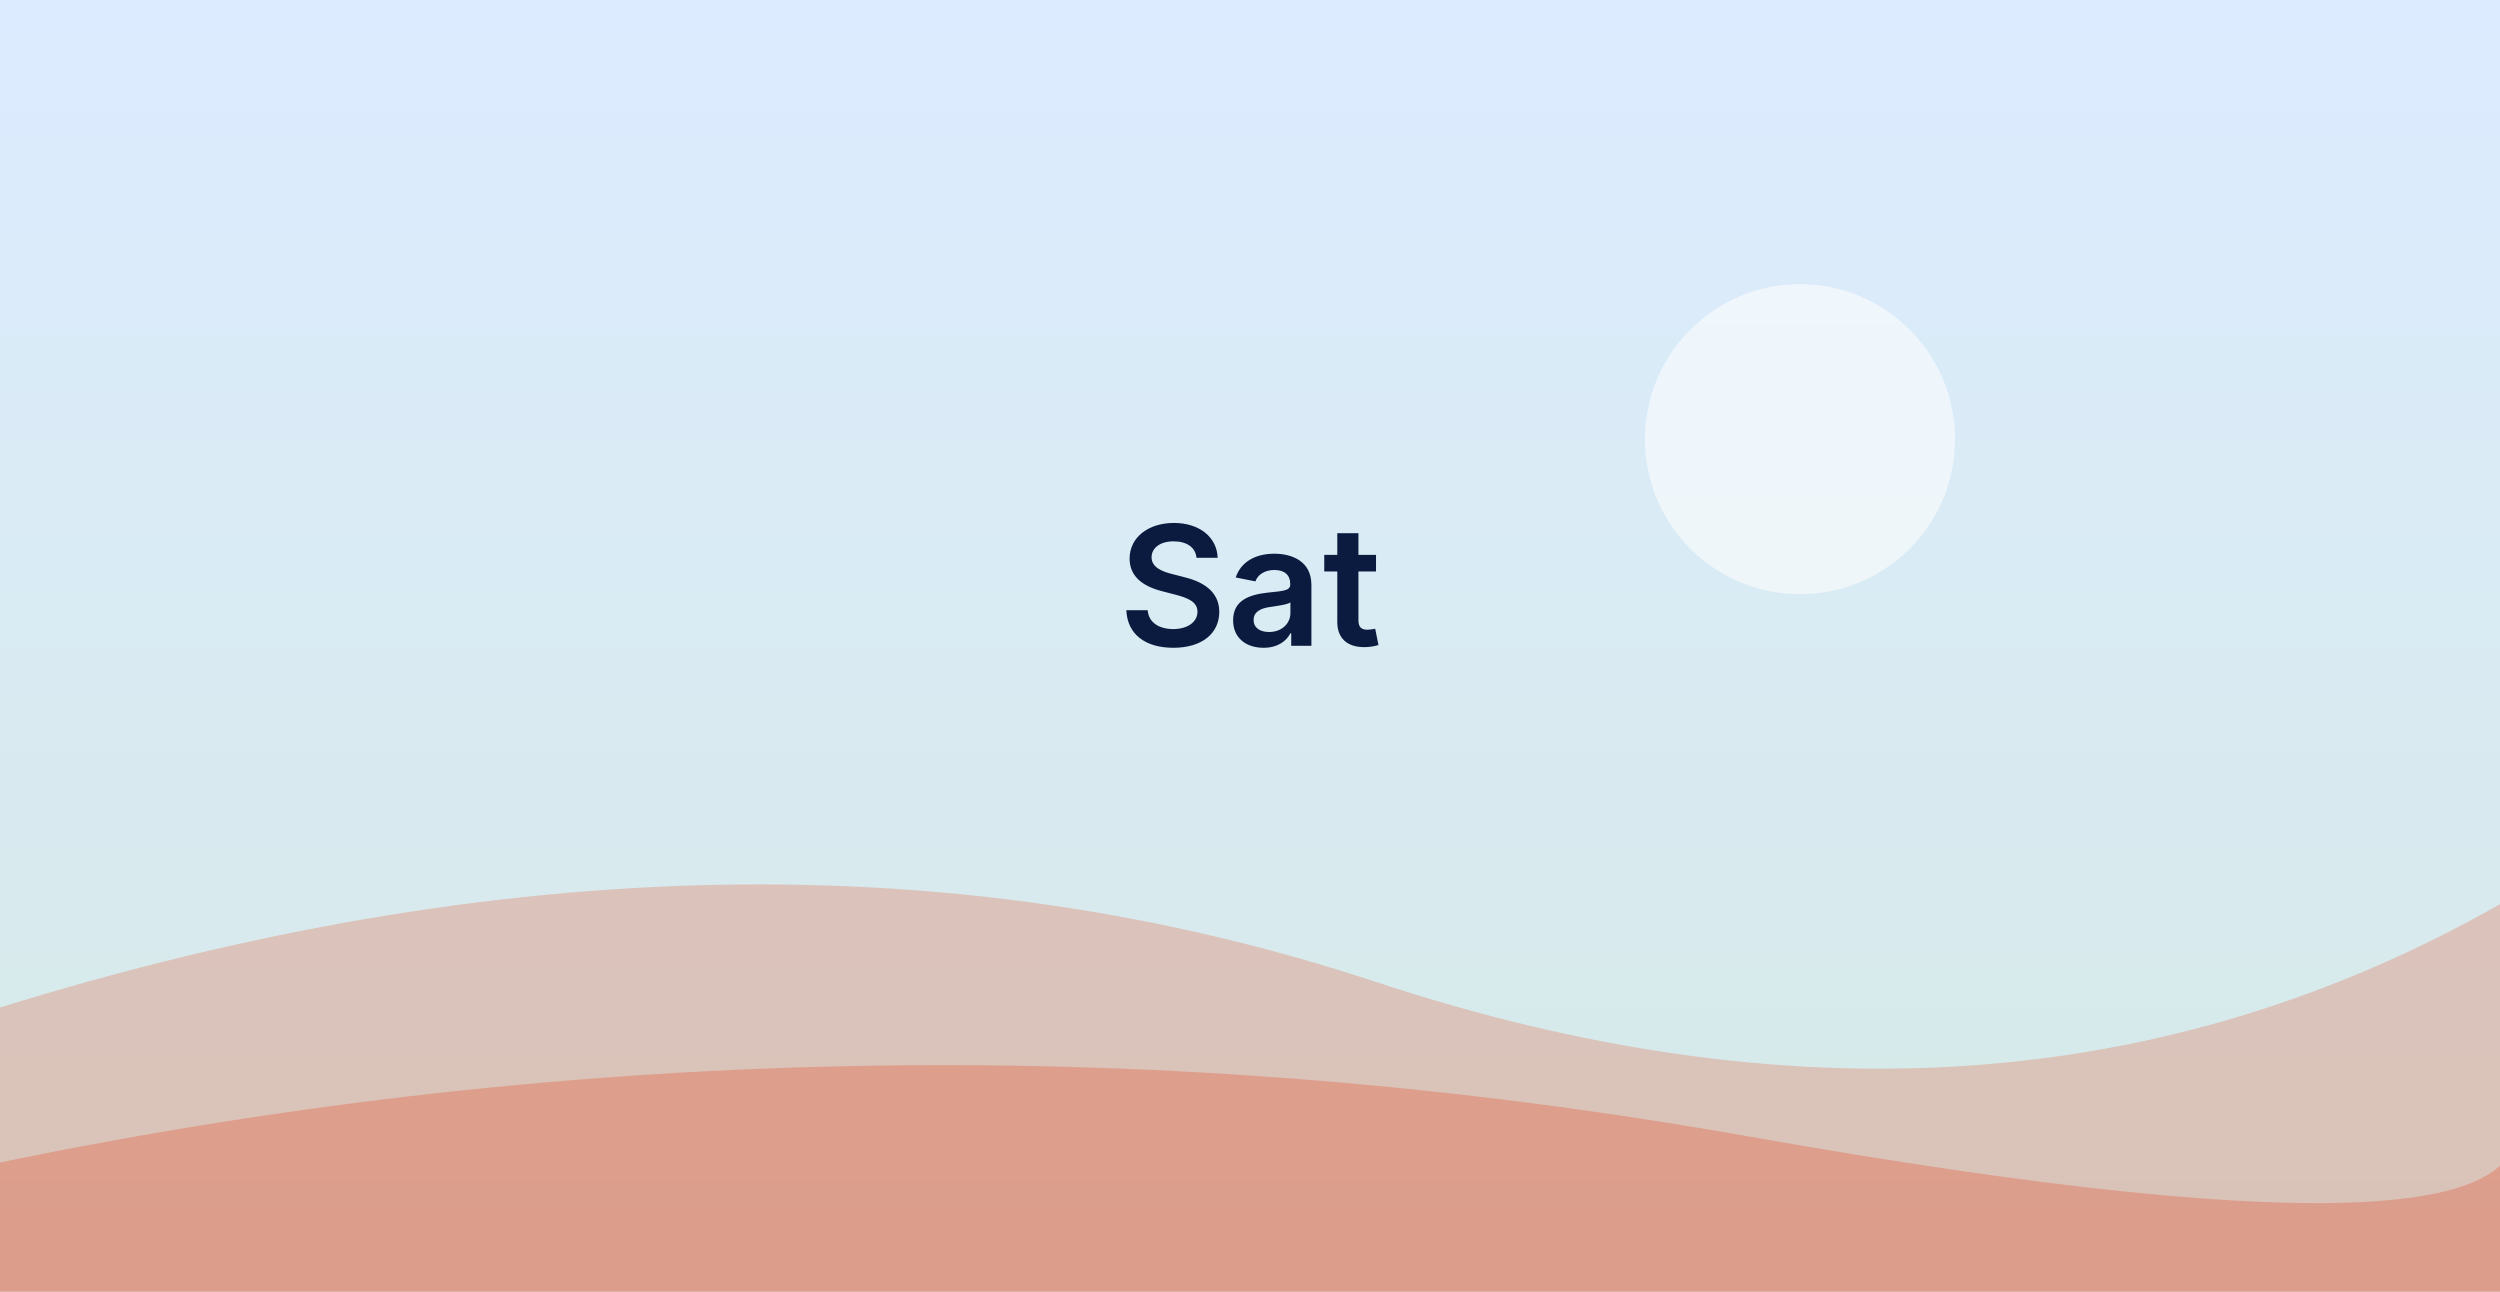
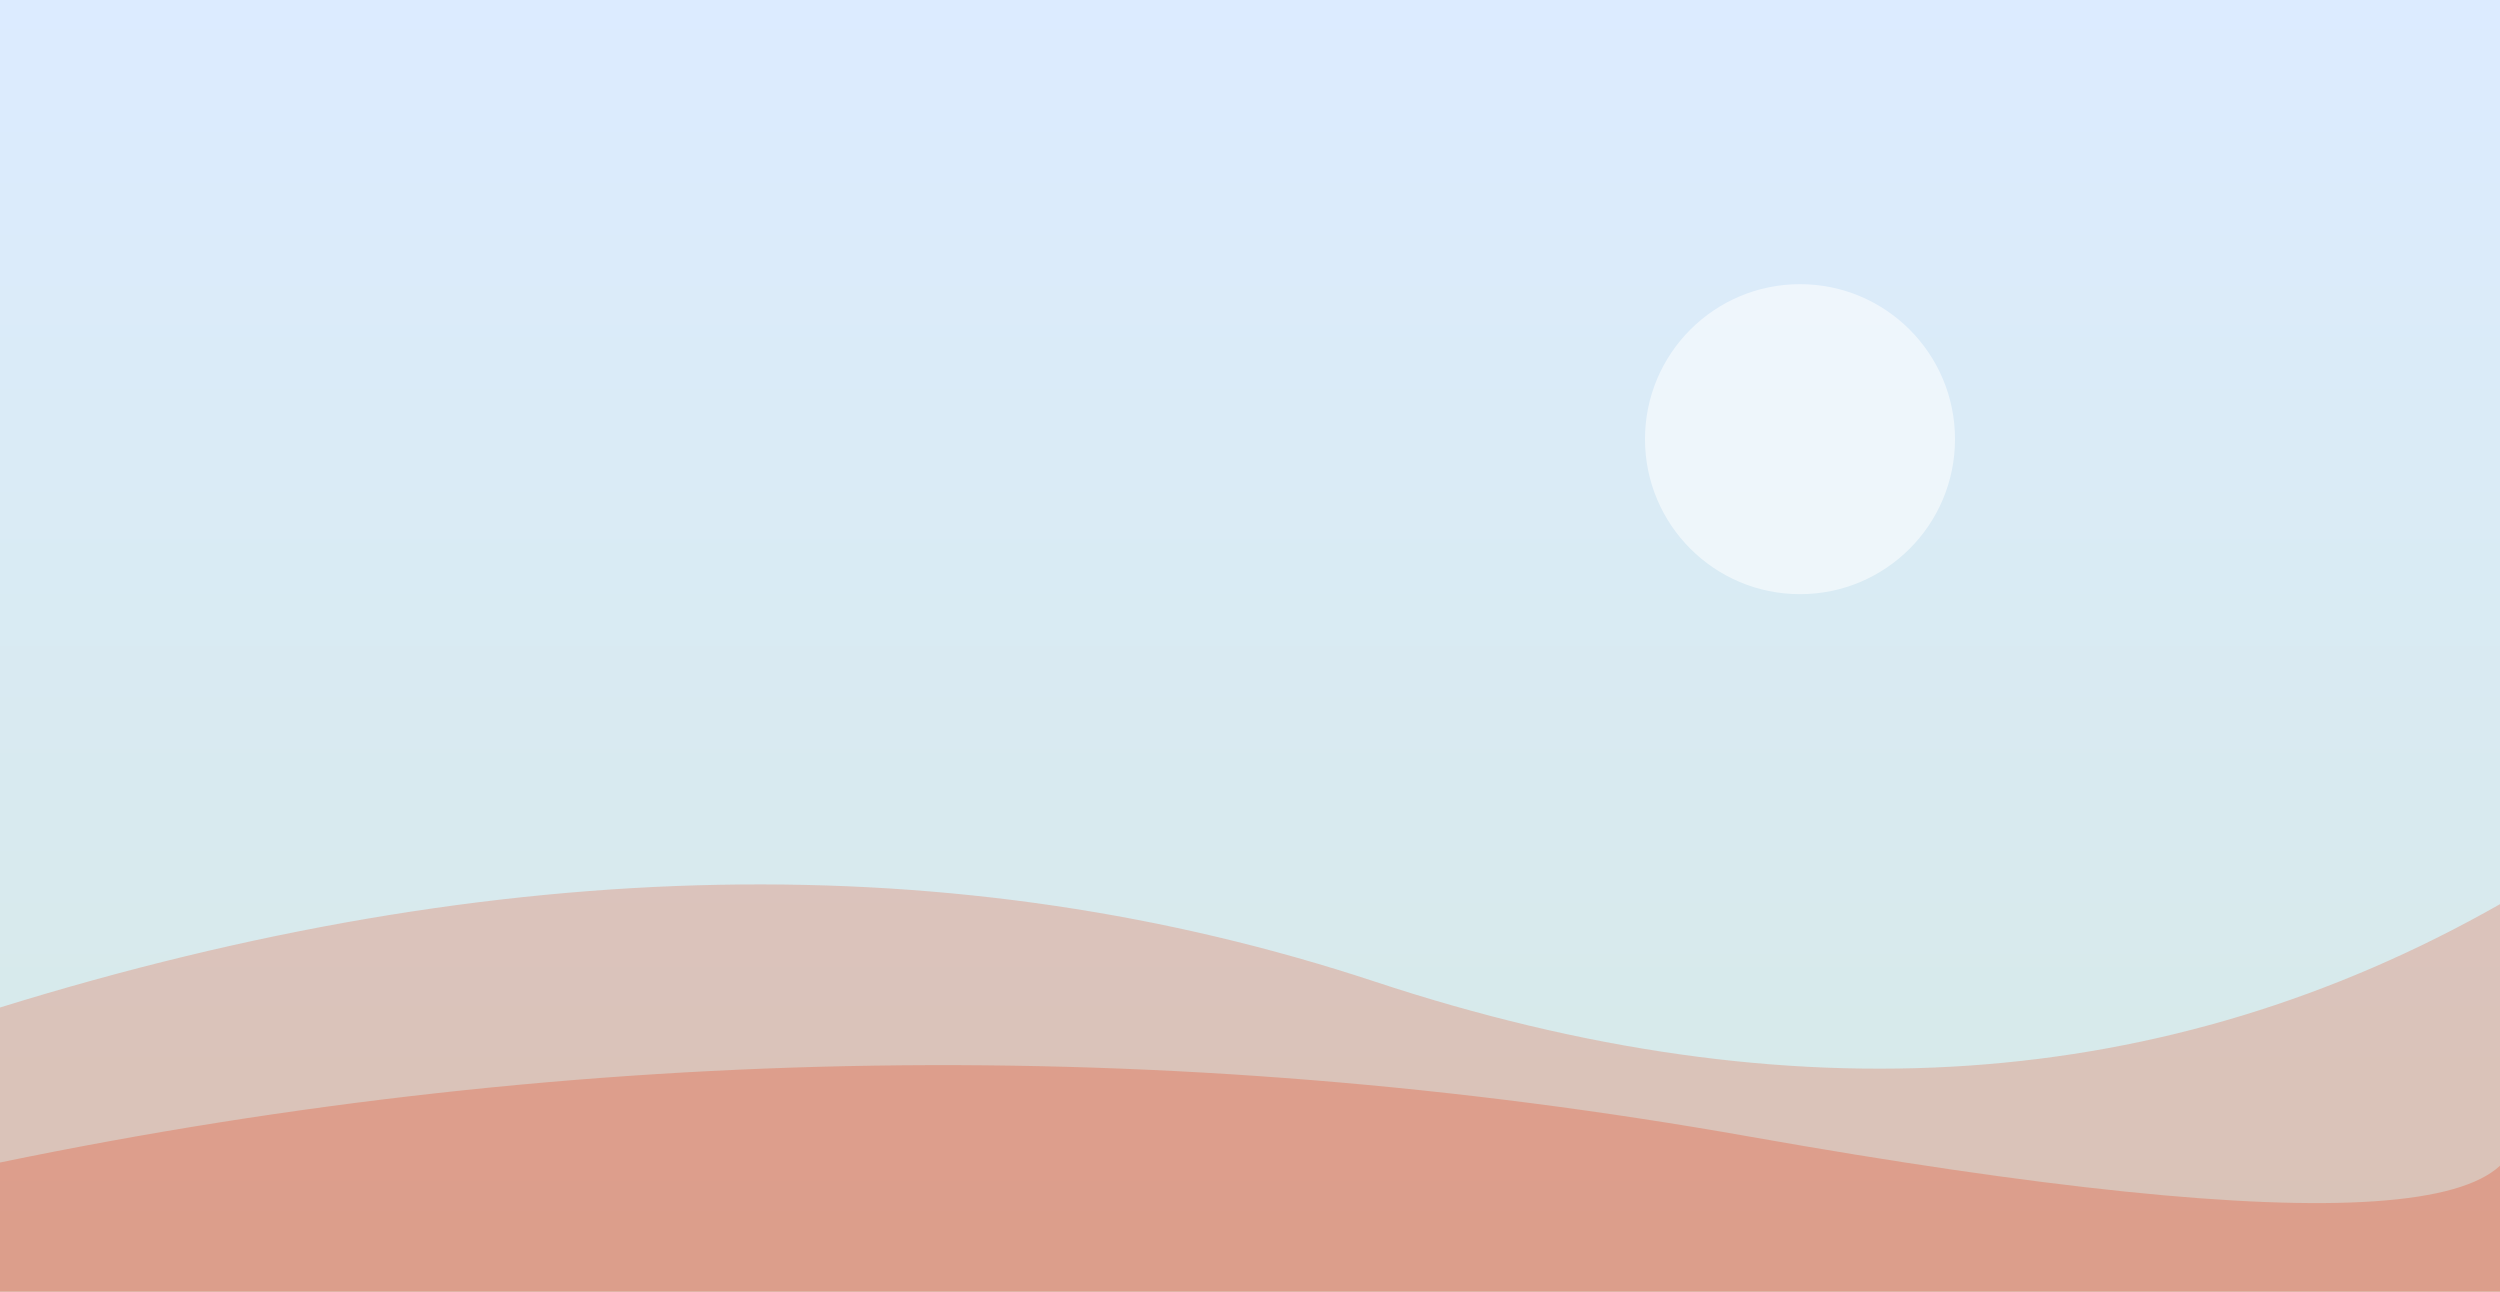
<svg xmlns="http://www.w3.org/2000/svg" width="240" height="124" viewBox="0 0 240 124" role="img" aria-label="Sat">
  <defs>
    <linearGradient id="g" x1="0" y1="0" x2="0" y2="1">
      <stop offset="0" stop-color="#DCEBFF" />
      <stop offset="1" stop-color="#D6EAE6" />
    </linearGradient>
  </defs>
  <rect width="240" height="124" fill="url(#g)" />
  <circle cx="172.8" cy="42.16" r="14.88" fill="#fff" opacity="0.55" />
  <path d="M0 96.72 Q72 74.4 132 94.24 T240 86.8 V124 H0Z" fill="#E07A5F" opacity="0.35" />
  <path d="M0 111.6 Q84 94.24 168 109.12 T240 104.16 V124 H0Z" fill="#E07A5F" opacity="0.5" />
-   <text x="120" y="62" text-anchor="middle" font-family="system-ui, -apple-system, sans-serif" font-size="16" font-weight="600" fill="#0B1B3F">Sat</text>
</svg>
